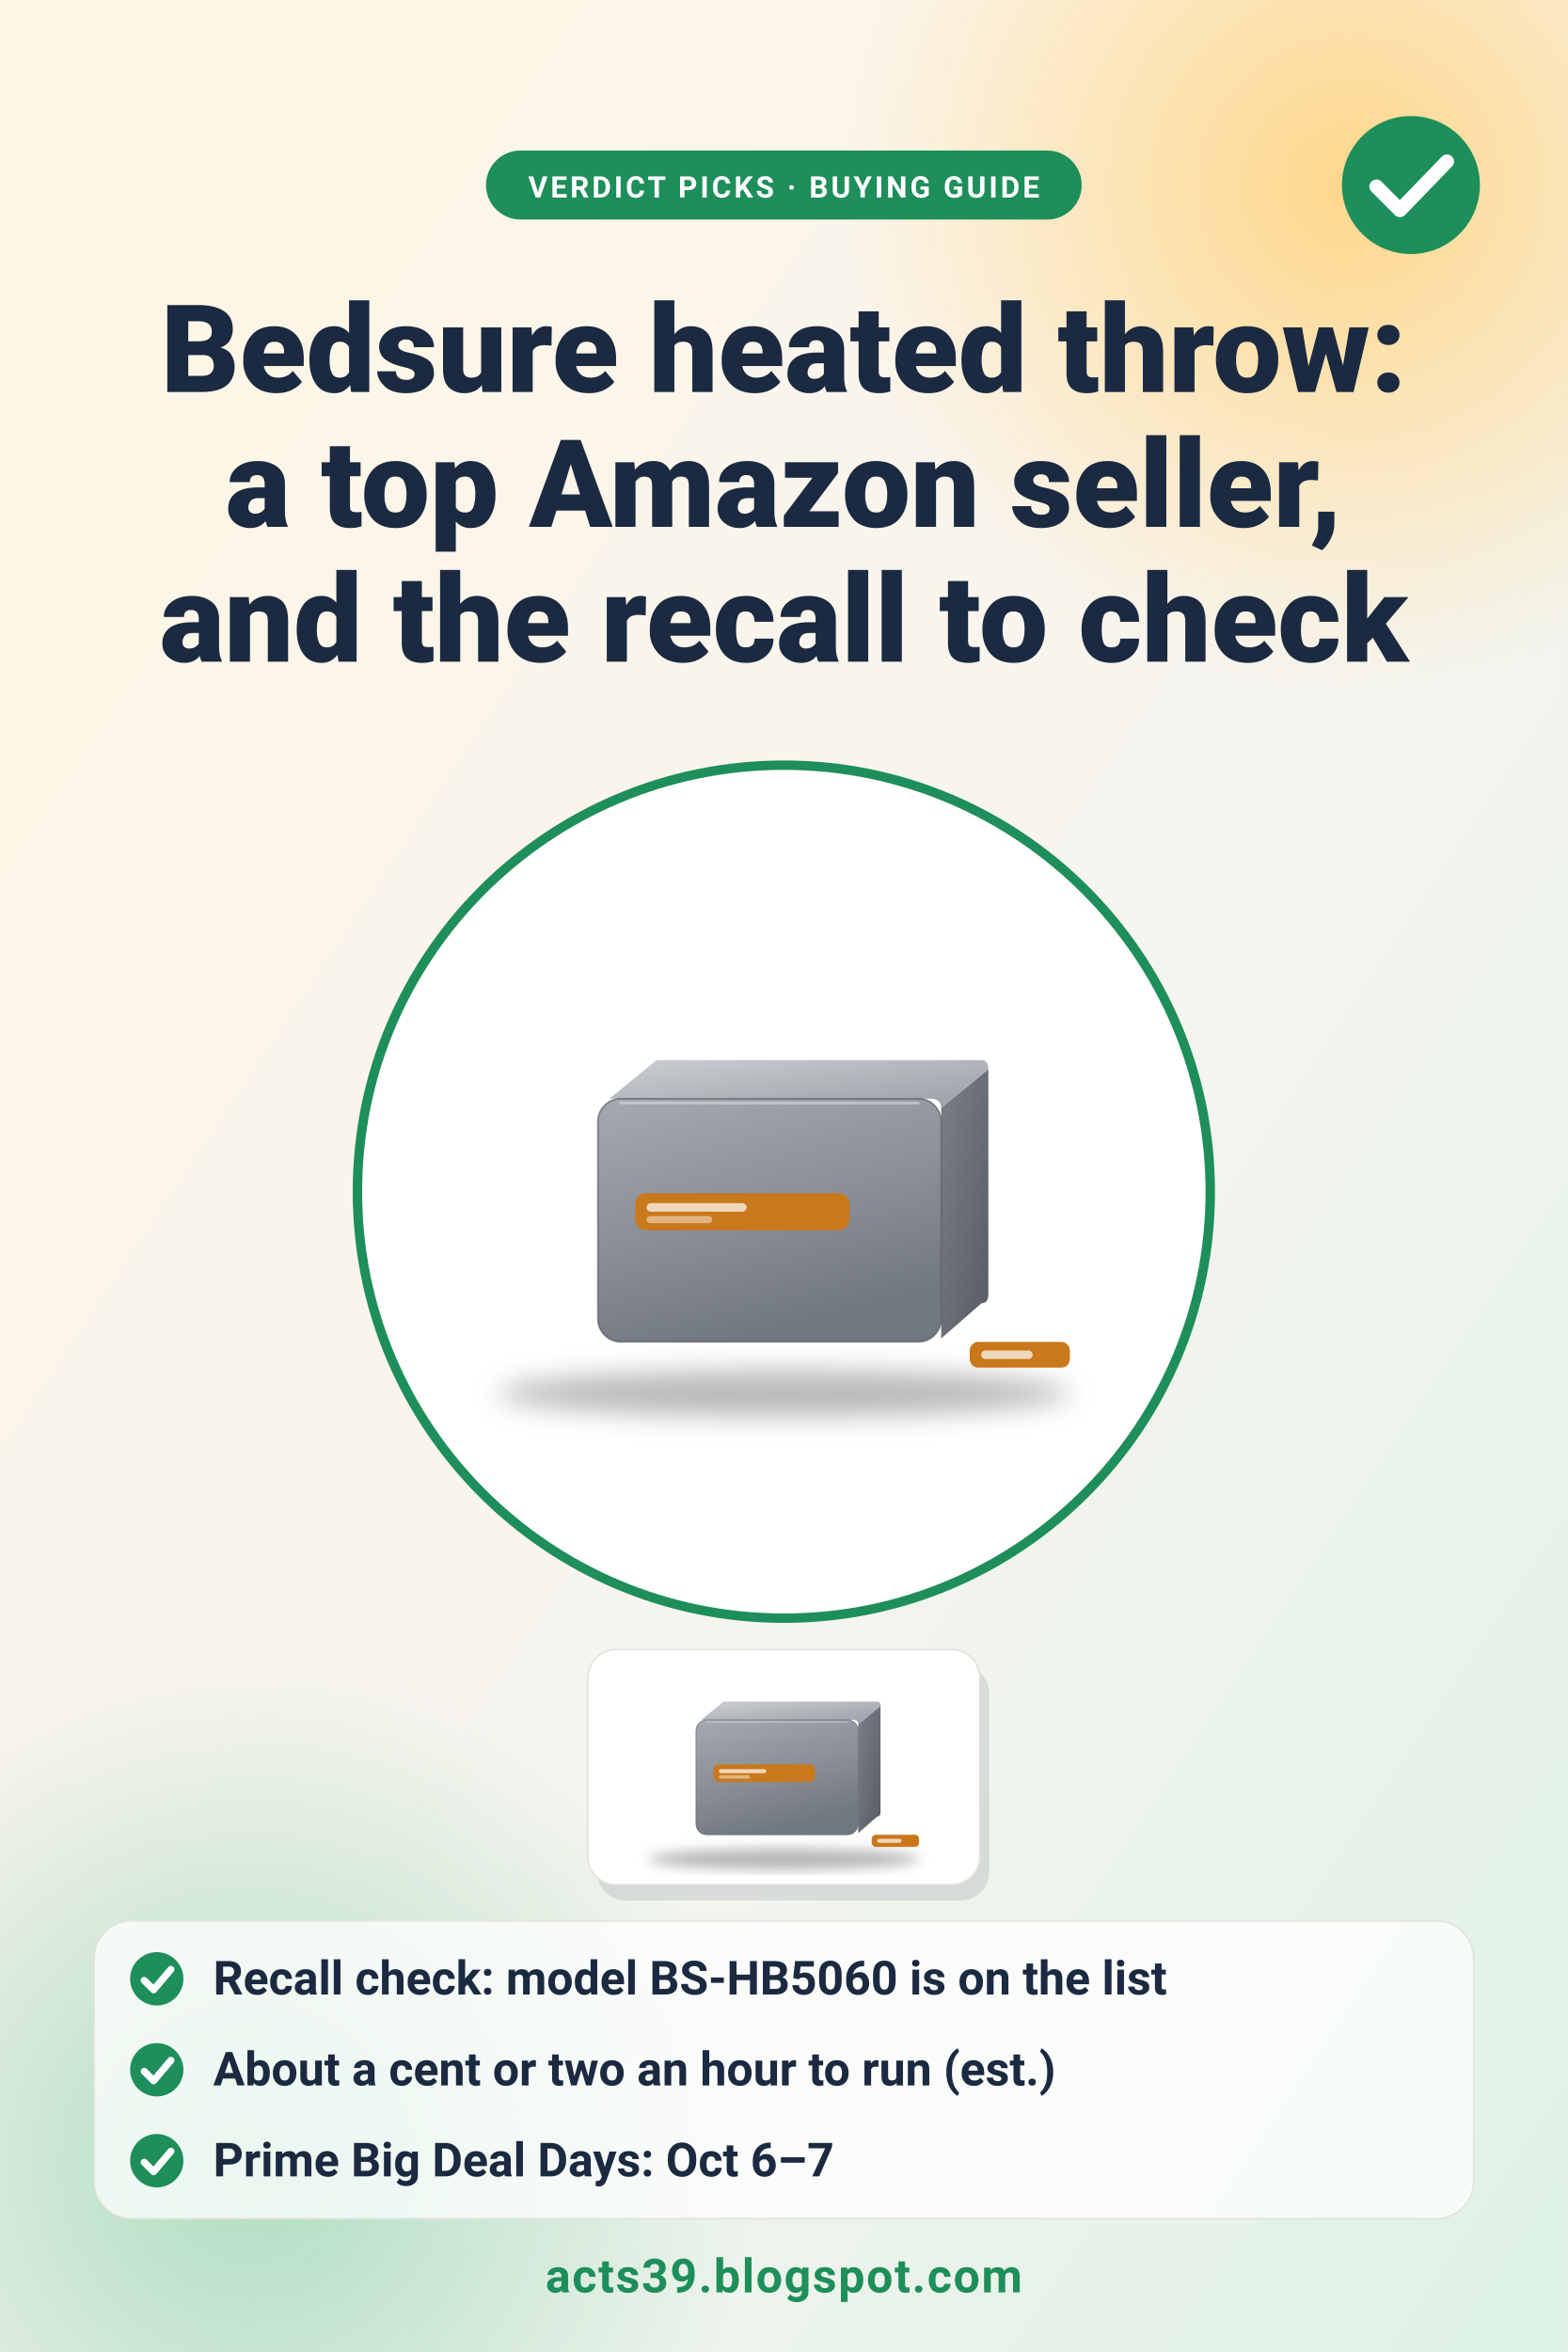
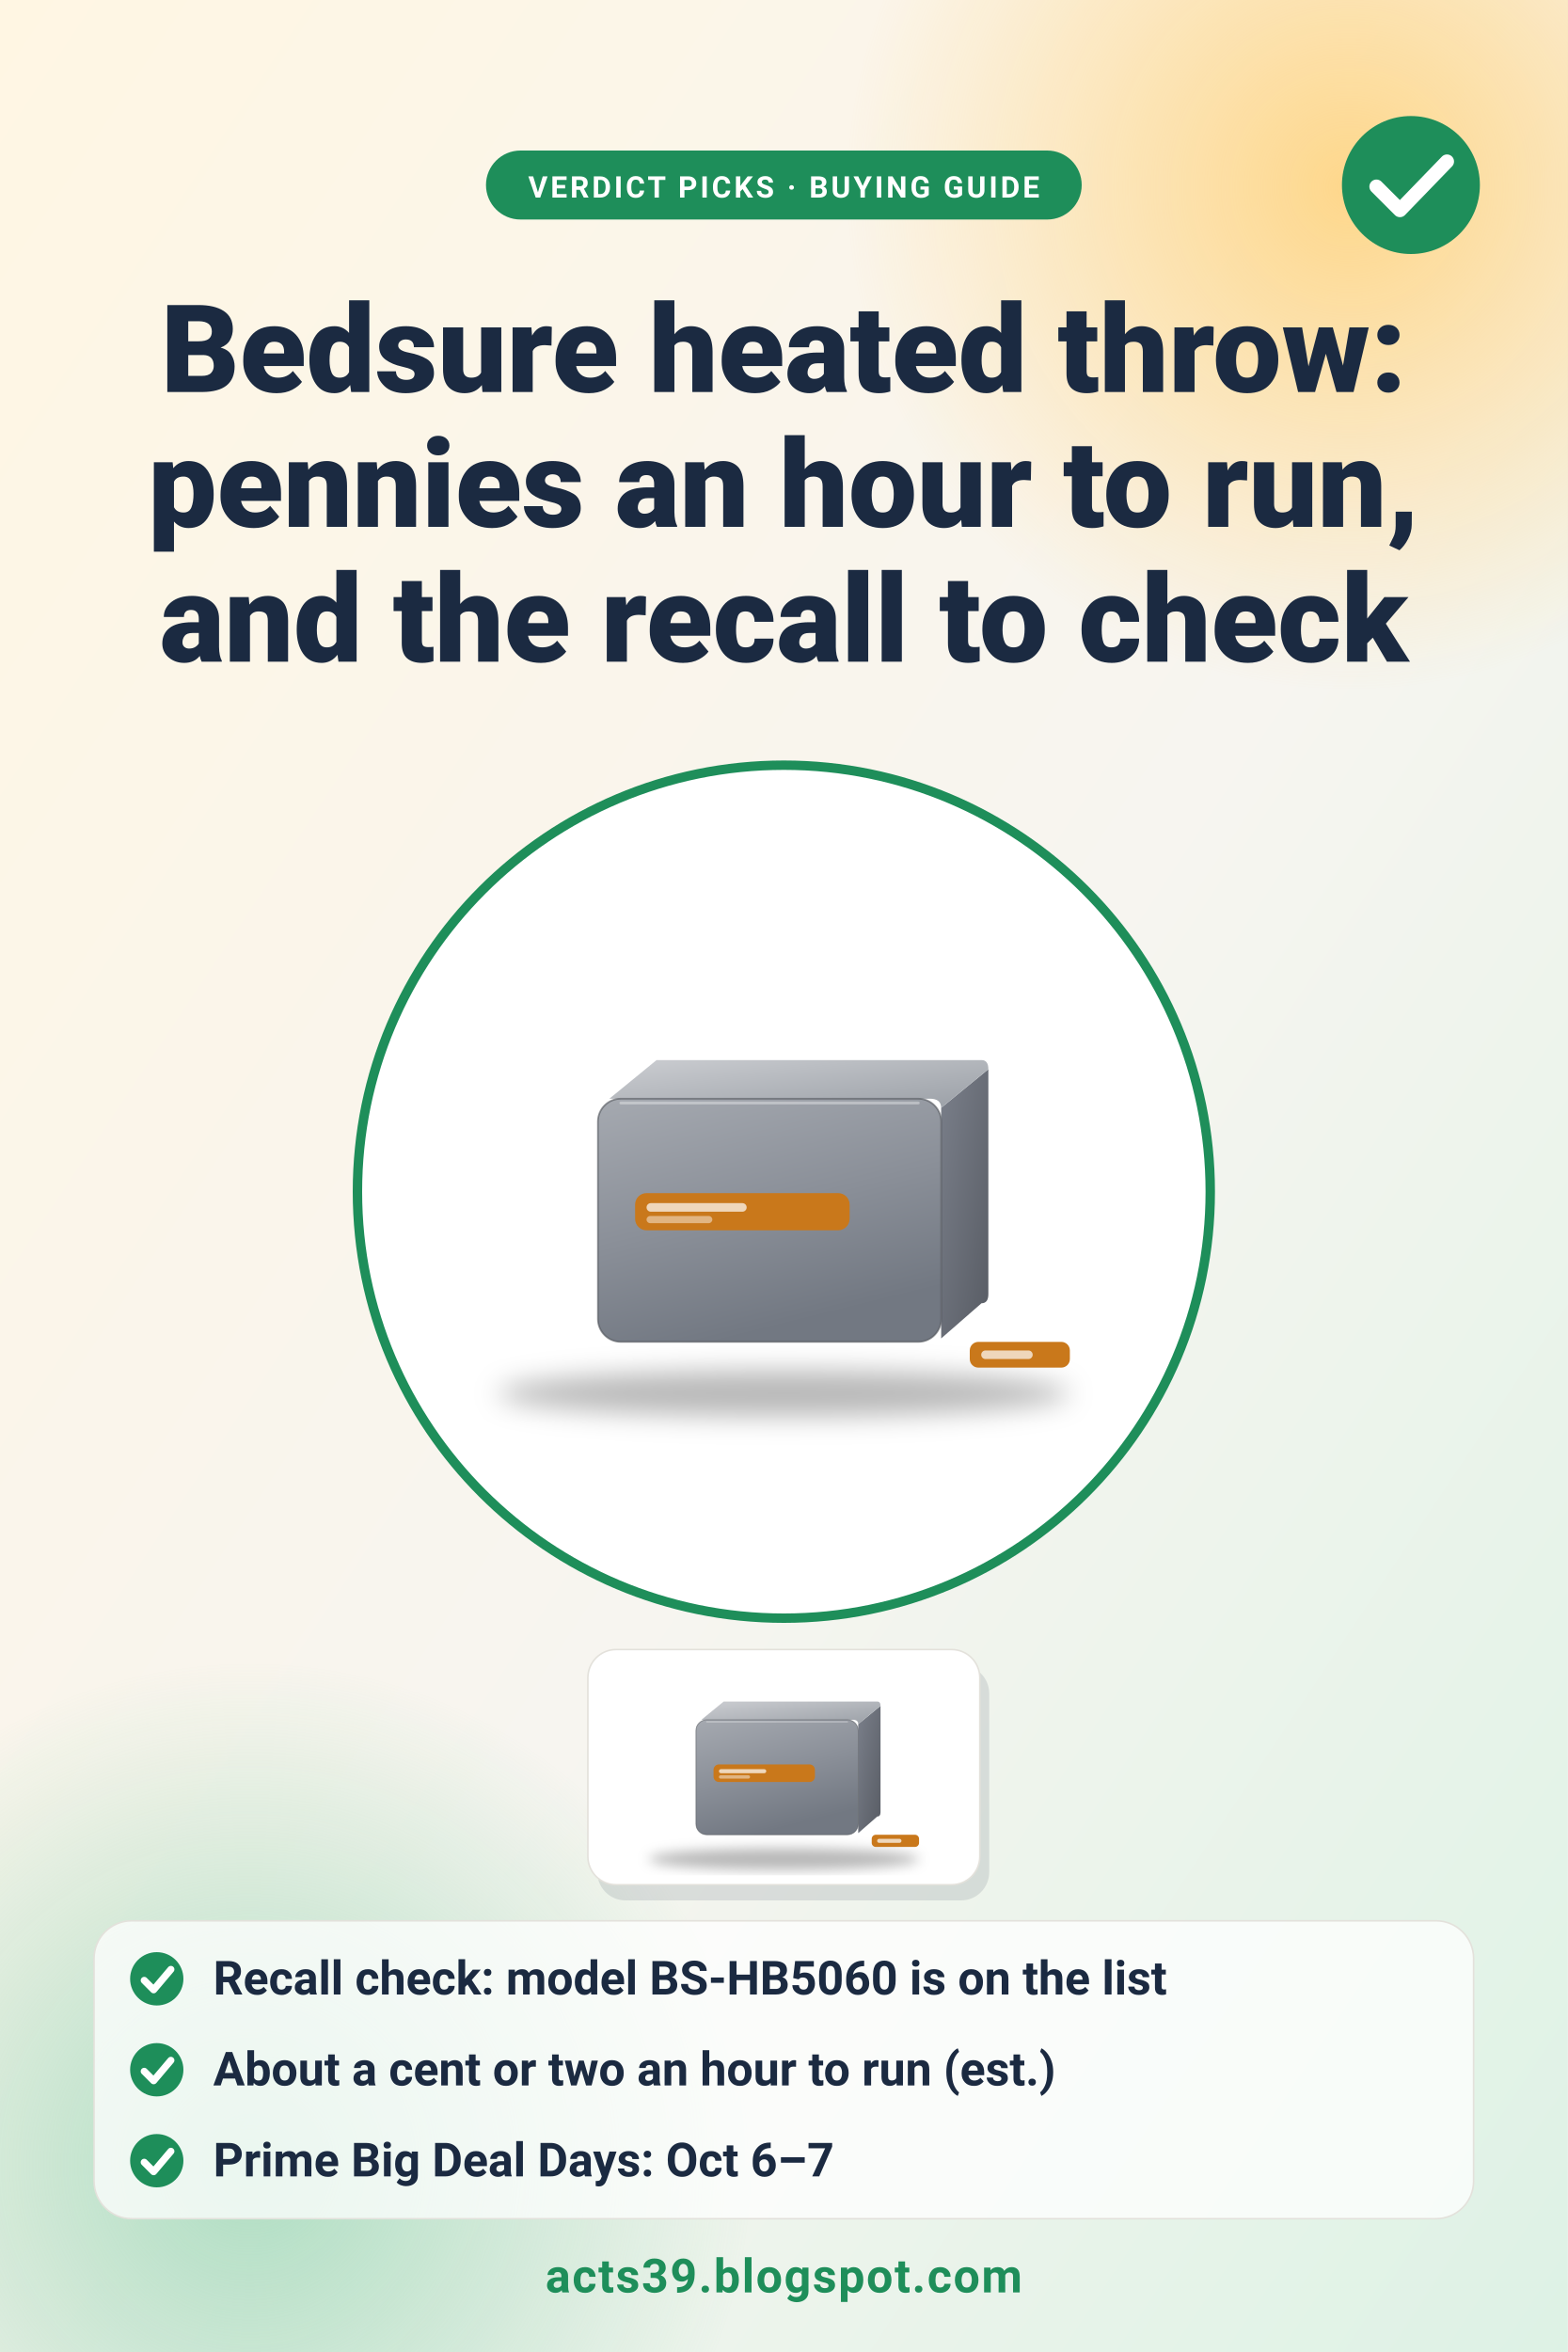
- <svg xmlns="http://www.w3.org/2000/svg" viewBox="0 0 1000 1500" role="img" aria-label="Bedsure Heated Blanket Electric Throw (50 x 60 in): is it worth it, how to use it, and why Amazon is the place to buy it (Verdict Picks)">
+ <svg xmlns="http://www.w3.org/2000/svg" viewBox="0 0 1000 1500" role="img" aria-label="Bedsure Heated Blanket Electric Throw (50 x 60 in): a cent or two an hour to run, the 2023 recall to check, who it suits and where to buy it (Verdict Picks)">
  <defs>
    <linearGradient id="bp-bg" x1="0" y1="0" x2="1" y2="1">
      <stop offset="0" stop-color="#FFF6E3" />
      <stop offset="0.55" stop-color="#F7F5F0" />
      <stop offset="1" stop-color="#DDF2E5" />
    </linearGradient>
    <radialGradient id="bp-sun" cx="50%" cy="50%" r="50%">
      <stop offset="0" stop-color="#FFD27A" stop-opacity="0.85" />
      <stop offset="1" stop-color="#FFD27A" stop-opacity="0" />
    </radialGradient>
    <radialGradient id="bp-leaf" cx="50%" cy="50%" r="50%">
      <stop offset="0" stop-color="#8FD3AE" stop-opacity="0.7" />
      <stop offset="1" stop-color="#8FD3AE" stop-opacity="0" />
    </radialGradient>
  </defs>
  <rect width="1000" height="1500" fill="url(#bp-bg)" />
  <circle cx="860" cy="120" r="320" fill="url(#bp-sun)" />
  <circle cx="160" cy="1380" r="320" fill="url(#bp-leaf)" />
  <g font-family="-apple-system,Segoe UI,Roboto,Helvetica,Arial,sans-serif">
    <rect x="310" y="96" width="380" height="44" rx="22" fill="#1E8E5A" />
    <text x="500" y="126" text-anchor="middle" font-size="19" font-weight="700" fill="#fff" letter-spacing="1.8">VERDICT PICKS · BUYING GUIDE</text>
    <text x="500" y="250" text-anchor="middle" font-size="78" font-weight="800" fill="#1B2A41">Bedsure heated throw:</text>
-     <text x="500" y="336" text-anchor="middle" font-size="78" font-weight="800" fill="#1B2A41">a top Amazon seller,</text>
+     <text x="500" y="336" text-anchor="middle" font-size="78" font-weight="800" fill="#1B2A41">pennies an hour to run,</text>
    <text x="500" y="422" text-anchor="middle" font-size="78" font-weight="800" fill="#1B2A41">and the recall to check</text>
  </g>
  <circle cx="500" cy="760" r="272" fill="#fff" />
  <circle cx="500" cy="760" r="272" fill="none" stroke="#1E8E5A" stroke-width="6" />
  <g transform="translate(226.3158 582.1053) scale(0.9122807)">
    <defs>
      <radialGradient id="bphero-bg" cx="50%" cy="38%" r="72%">
        <stop offset="0" stop-color="#ffffff" />
        <stop offset="0.7" stop-color="#f3f3f1" />
        <stop offset="1" stop-color="#e4e4e1" />
      </radialGradient>
      <filter id="bphero-blur" x="-30%" y="-80%" width="160%" height="300%">
        <feGaussianBlur stdDeviation="9" />
      </filter>
      <filter id="bphero-soft" x="-20%" y="-20%" width="140%" height="140%">
        <feGaussianBlur stdDeviation="2.2" />
      </filter>
      <filter id="bphero-glow" x="-50%" y="-50%" width="200%" height="200%">
        <feGaussianBlur stdDeviation="5" />
      </filter>
      <linearGradient id="bphero-front" x1="0" y1="0" x2="0.35" y2="1">
        <stop offset="0" stop-color="#a5a9b0" />
        <stop offset="0.55" stop-color="#8A8F98" />
        <stop offset="1" stop-color="#727882" />
      </linearGradient>
      <linearGradient id="bphero-side" x1="0" y1="0" x2="1" y2="1">
        <stop offset="0" stop-color="#7a7f8a" />
        <stop offset="1" stop-color="#585c64" />
      </linearGradient>
      <linearGradient id="bphero-top" x1="0" y1="0" x2="1" y2="1">
        <stop offset="0" stop-color="#cbcdd1" />
        <stop offset="1" stop-color="#9a9fa6" />
      </linearGradient>
      <radialGradient id="bphero-dome" cx="38%" cy="32%" r="75%">
        <stop offset="0" stop-color="#c6c8cd" />
        <stop offset="0.6" stop-color="#8A8F98" />
        <stop offset="1" stop-color="#666b74" />
      </radialGradient>
      <linearGradient id="bphero-gloss" x1="0" y1="0" x2="1" y2="1">
        <stop offset="0" stop-color="#ffffff" stop-opacity="0.55" />
        <stop offset="0.5" stop-color="#ffffff" stop-opacity="0.05" />
        <stop offset="1" stop-color="#ffffff" stop-opacity="0" />
      </linearGradient>
      <linearGradient id="bphero-screen" x1="0" y1="0" x2="1" y2="1">
        <stop offset="0" stop-color="#1d2a3a" />
        <stop offset="1" stop-color="#060a10" />
      </linearGradient>
      <linearGradient id="bphero-metal" x1="0" y1="0" x2="1" y2="0">
        <stop offset="0" stop-color="#d9d9d6" />
        <stop offset="0.35" stop-color="#f4f4f2" />
        <stop offset="0.65" stop-color="#bdbdb9" />
        <stop offset="1" stop-color="#e6e6e3" />
      </linearGradient>
      <linearGradient id="bphero-accent" x1="0" y1="0" x2="0" y2="1">
        <stop offset="0" stop-color="#e79e4a" />
        <stop offset="1" stop-color="#935814" />
      </linearGradient>
      <linearGradient id="bphero-lens" x1="0" y1="0" x2="1" y2="1">
        <stop offset="0" stop-color="#5a6470" />
        <stop offset="0.45" stop-color="#1c2129" />
        <stop offset="0.55" stop-color="#2b323c" />
        <stop offset="1" stop-color="#0c0f14" />
      </linearGradient>
    </defs>
    <ellipse cx="300" cy="336" rx="200" ry="16" fill="#000" opacity="0.28" filter="url(#bphero-blur)" />
    <path d="M 410 136.4 L 443.0 109.4 L 443.0 266.6 Q 443.0 273.0 438.2 273.0 L 410 297.6 Z" fill="url(#bphero-side)" />
    <path d="M 178.0 130 L 211.0 103.0 L 438.2 103.0 Q 443.0 103.0 443.0 109.4 L 410 136.4 Q 410 130 402.0 130 Z" fill="url(#bphero-top)" />
    <rect x="170" y="130" width="240" height="170" rx="16" fill="url(#bphero-front)" />
    <rect x="170" y="130" width="240" height="170" rx="16" fill="none" stroke="#4c5056" stroke-width="1.2" opacity="0.6" />
    <path d="M 186 133 L 394 133" stroke="#fff" stroke-opacity="0.35" stroke-width="2" stroke-linecap="round" />
    <rect x="196" y="196" width="150" height="26" rx="8" fill="#C9781B" />
    <rect x="204" y="203" width="70" height="6" rx="3" fill="#fff" opacity="0.7" />
    <rect x="204" y="212" width="46" height="5" rx="2.5" fill="#fff" opacity="0.45" />
    <rect x="430" y="300" width="70" height="18" rx="6" fill="#C9781B" />
    <rect x="438" y="306" width="36" height="6" rx="3" fill="#fff" opacity="0.7" />
  </g>
  <g transform="translate(375.0 1052)">
    <rect x="6" y="10" width="250" height="150" rx="18" fill="#1B2A41" opacity="0.12" />
    <rect width="250" height="150" rx="18" fill="#fff" />
    <rect width="250" height="150" rx="18" fill="none" stroke="#E3E1DB" />
    <svg x="8" y="6" width="234" height="138" viewBox="60 40 480 320" preserveAspectRatio="xMidYMid meet">
      <g transform="translate(0 0) scale(1.0)">
        <defs>
          <radialGradient id="pbedsure-throw-bg" cx="50%" cy="38%" r="72%">
            <stop offset="0" stop-color="#ffffff" />
            <stop offset="0.7" stop-color="#f3f3f1" />
            <stop offset="1" stop-color="#e4e4e1" />
          </radialGradient>
          <filter id="pbedsure-throw-blur" x="-30%" y="-80%" width="160%" height="300%">
            <feGaussianBlur stdDeviation="9" />
          </filter>
          <filter id="pbedsure-throw-soft" x="-20%" y="-20%" width="140%" height="140%">
            <feGaussianBlur stdDeviation="2.2" />
          </filter>
          <filter id="pbedsure-throw-glow" x="-50%" y="-50%" width="200%" height="200%">
            <feGaussianBlur stdDeviation="5" />
          </filter>
          <linearGradient id="pbedsure-throw-front" x1="0" y1="0" x2="0.35" y2="1">
            <stop offset="0" stop-color="#a5a9b0" />
            <stop offset="0.55" stop-color="#8A8F98" />
            <stop offset="1" stop-color="#727882" />
          </linearGradient>
          <linearGradient id="pbedsure-throw-side" x1="0" y1="0" x2="1" y2="1">
            <stop offset="0" stop-color="#7a7f8a" />
            <stop offset="1" stop-color="#585c64" />
          </linearGradient>
          <linearGradient id="pbedsure-throw-top" x1="0" y1="0" x2="1" y2="1">
            <stop offset="0" stop-color="#cbcdd1" />
            <stop offset="1" stop-color="#9a9fa6" />
          </linearGradient>
          <radialGradient id="pbedsure-throw-dome" cx="38%" cy="32%" r="75%">
            <stop offset="0" stop-color="#c6c8cd" />
            <stop offset="0.6" stop-color="#8A8F98" />
            <stop offset="1" stop-color="#666b74" />
          </radialGradient>
          <linearGradient id="pbedsure-throw-gloss" x1="0" y1="0" x2="1" y2="1">
            <stop offset="0" stop-color="#ffffff" stop-opacity="0.55" />
            <stop offset="0.5" stop-color="#ffffff" stop-opacity="0.05" />
            <stop offset="1" stop-color="#ffffff" stop-opacity="0" />
          </linearGradient>
          <linearGradient id="pbedsure-throw-screen" x1="0" y1="0" x2="1" y2="1">
            <stop offset="0" stop-color="#1d2a3a" />
            <stop offset="1" stop-color="#060a10" />
          </linearGradient>
          <linearGradient id="pbedsure-throw-metal" x1="0" y1="0" x2="1" y2="0">
            <stop offset="0" stop-color="#d9d9d6" />
            <stop offset="0.35" stop-color="#f4f4f2" />
            <stop offset="0.65" stop-color="#bdbdb9" />
            <stop offset="1" stop-color="#e6e6e3" />
          </linearGradient>
          <linearGradient id="pbedsure-throw-accent" x1="0" y1="0" x2="0" y2="1">
            <stop offset="0" stop-color="#e79e4a" />
            <stop offset="1" stop-color="#935814" />
          </linearGradient>
          <linearGradient id="pbedsure-throw-lens" x1="0" y1="0" x2="1" y2="1">
            <stop offset="0" stop-color="#5a6470" />
            <stop offset="0.45" stop-color="#1c2129" />
            <stop offset="0.55" stop-color="#2b323c" />
            <stop offset="1" stop-color="#0c0f14" />
          </linearGradient>
        </defs>
        <ellipse cx="300" cy="336" rx="200" ry="16" fill="#000" opacity="0.28" filter="url(#pbedsure-throw-blur)" />
        <path d="M 410 136.4 L 443.0 109.4 L 443.0 266.6 Q 443.0 273.0 438.2 273.0 L 410 297.6 Z" fill="url(#pbedsure-throw-side)" />
        <path d="M 178.0 130 L 211.0 103.0 L 438.2 103.0 Q 443.0 103.0 443.0 109.4 L 410 136.4 Q 410 130 402.0 130 Z" fill="url(#pbedsure-throw-top)" />
        <rect x="170" y="130" width="240" height="170" rx="16" fill="url(#pbedsure-throw-front)" />
        <rect x="170" y="130" width="240" height="170" rx="16" fill="none" stroke="#4c5056" stroke-width="1.2" opacity="0.6" />
        <path d="M 186 133 L 394 133" stroke="#fff" stroke-opacity="0.35" stroke-width="2" stroke-linecap="round" />
        <rect x="196" y="196" width="150" height="26" rx="8" fill="#C9781B" />
        <rect x="204" y="203" width="70" height="6" rx="3" fill="#fff" opacity="0.7" />
        <rect x="204" y="212" width="46" height="5" rx="2.5" fill="#fff" opacity="0.45" />
        <rect x="430" y="300" width="70" height="18" rx="6" fill="#C9781B" />
        <rect x="438" y="306" width="36" height="6" rx="3" fill="#fff" opacity="0.7" />
      </g>
    </svg>
  </g>
  <g font-family="-apple-system,Segoe UI,Roboto,Helvetica,Arial,sans-serif">
    <rect x="60" y="1225" width="880" height="190" rx="24" fill="#fff" fill-opacity="0.75" stroke="#E3E1DB" />
    <g transform="translate(0 1262)">
      <circle cx="100" cy="0" r="17" fill="#1E8E5A" />
      <path d="M 92 1 L 98 7 L 109 -6" fill="none" stroke="#fff" stroke-width="4.5" stroke-linecap="round" stroke-linejoin="round" />
      <text x="136" y="10" font-size="30" font-weight="600" fill="#1B2A41">Recall check: model BS-HB5060 is on the list</text>
    </g>
    <g transform="translate(0 1320)">
      <circle cx="100" cy="0" r="17" fill="#1E8E5A" />
      <path d="M 92 1 L 98 7 L 109 -6" fill="none" stroke="#fff" stroke-width="4.5" stroke-linecap="round" stroke-linejoin="round" />
      <text x="136" y="10" font-size="30" font-weight="600" fill="#1B2A41">About a cent or two an hour to run (est.)</text>
    </g>
    <g transform="translate(0 1378)">
      <circle cx="100" cy="0" r="17" fill="#1E8E5A" />
      <path d="M 92 1 L 98 7 L 109 -6" fill="none" stroke="#fff" stroke-width="4.5" stroke-linecap="round" stroke-linejoin="round" />
      <text x="136" y="10" font-size="30" font-weight="600" fill="#1B2A41">Prime Big Deal Days: Oct 6–7</text>
    </g>
    <text x="500" y="1462" text-anchor="middle" font-size="30" font-weight="700" fill="#1E8E5A" letter-spacing="1">acts39.blogspot.com</text>
  </g>
  <circle cx="900" cy="118" r="44" fill="#1E8E5A" />
  <path d="M 878 119 L 893 134 L 923 103" fill="none" stroke="#fff" stroke-width="9" stroke-linecap="round" stroke-linejoin="round" />
</svg>
